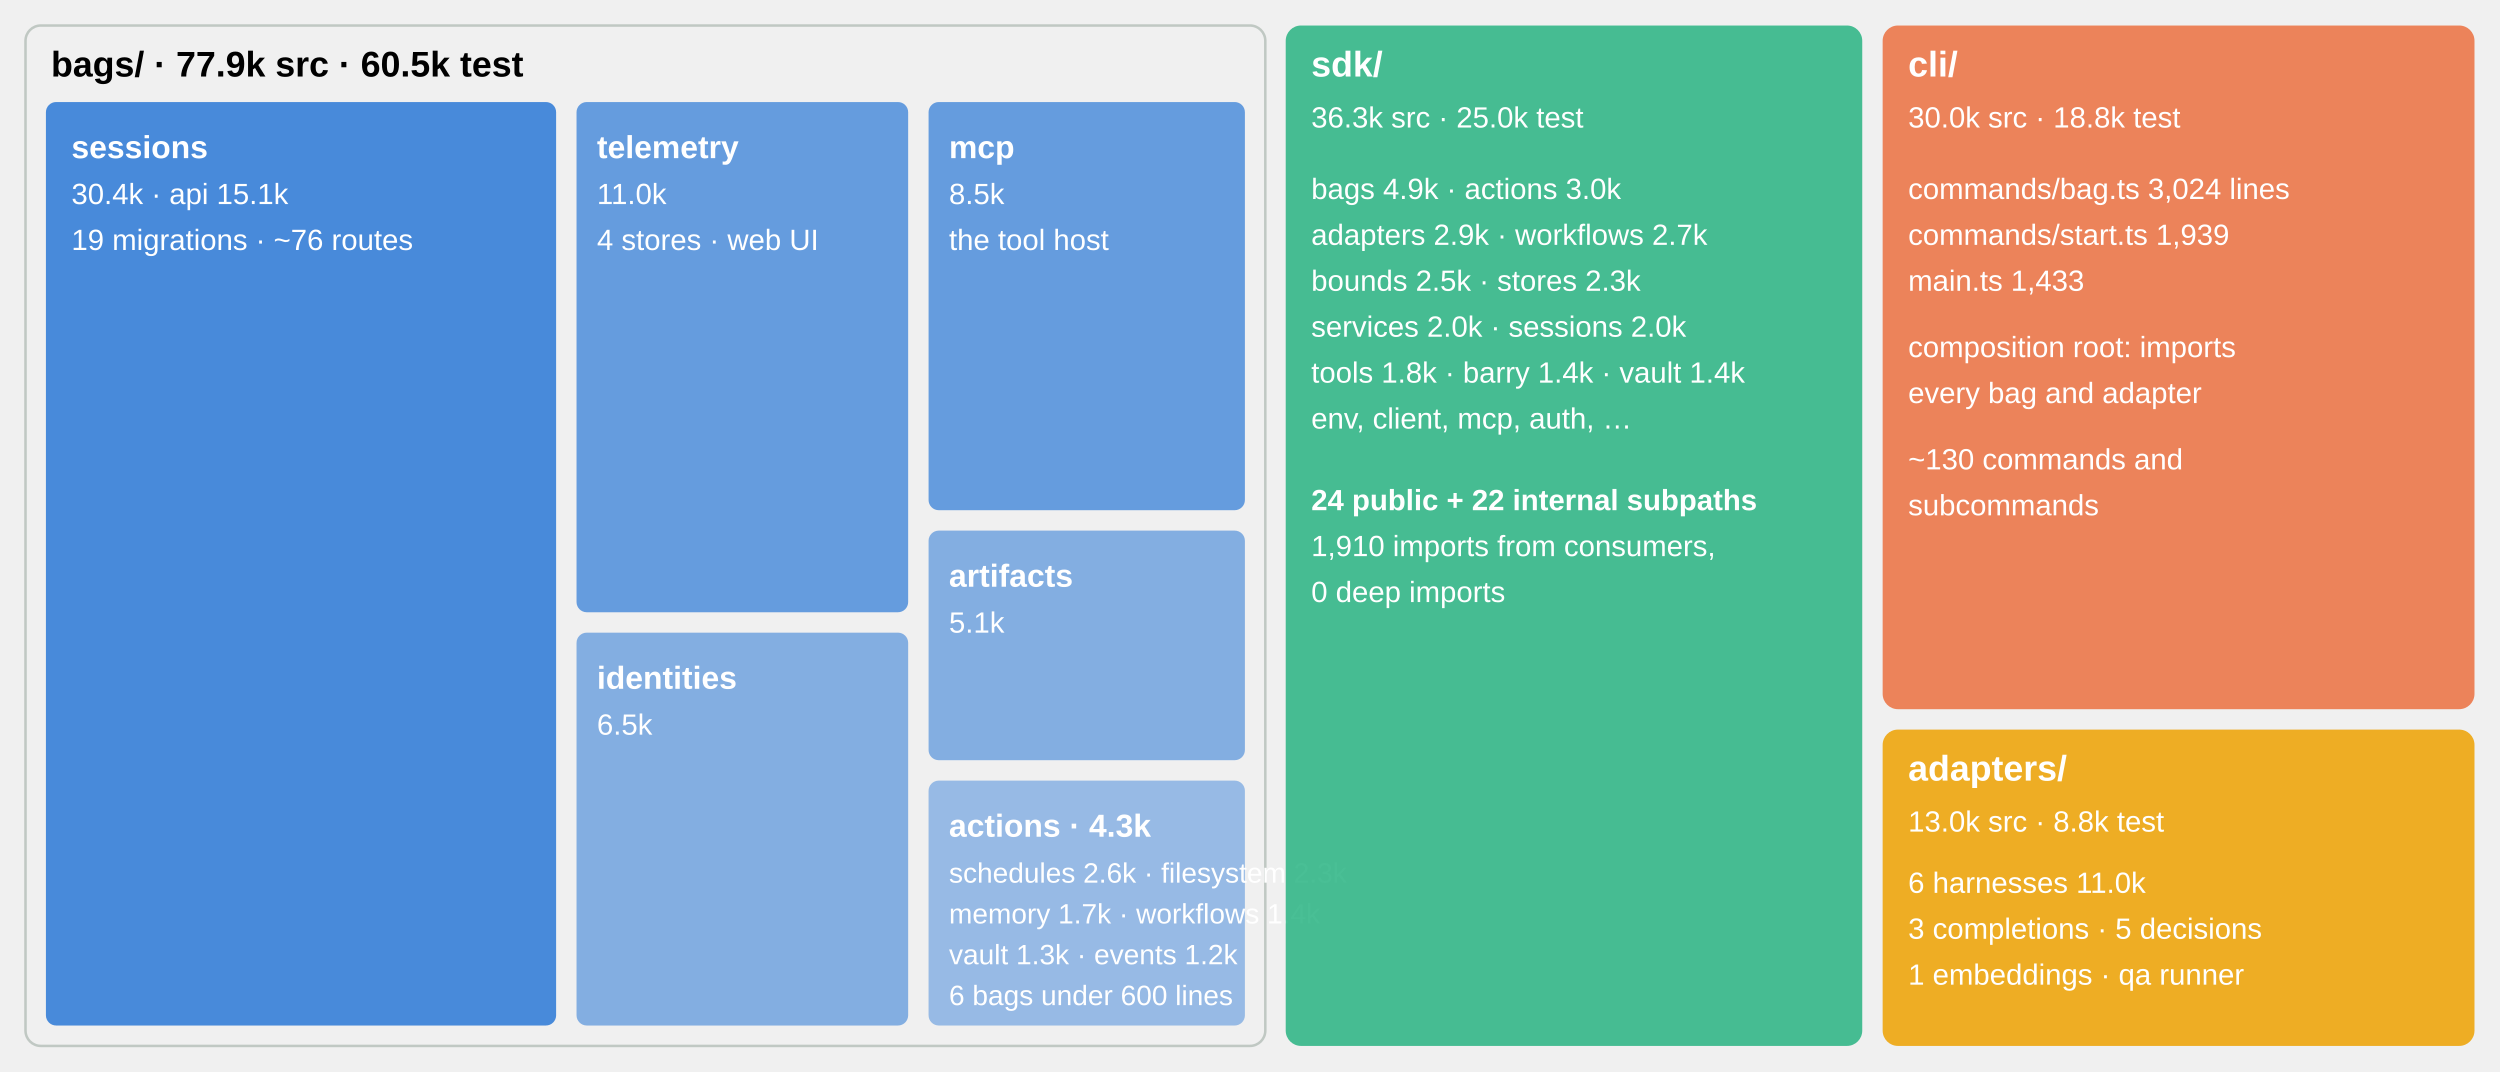
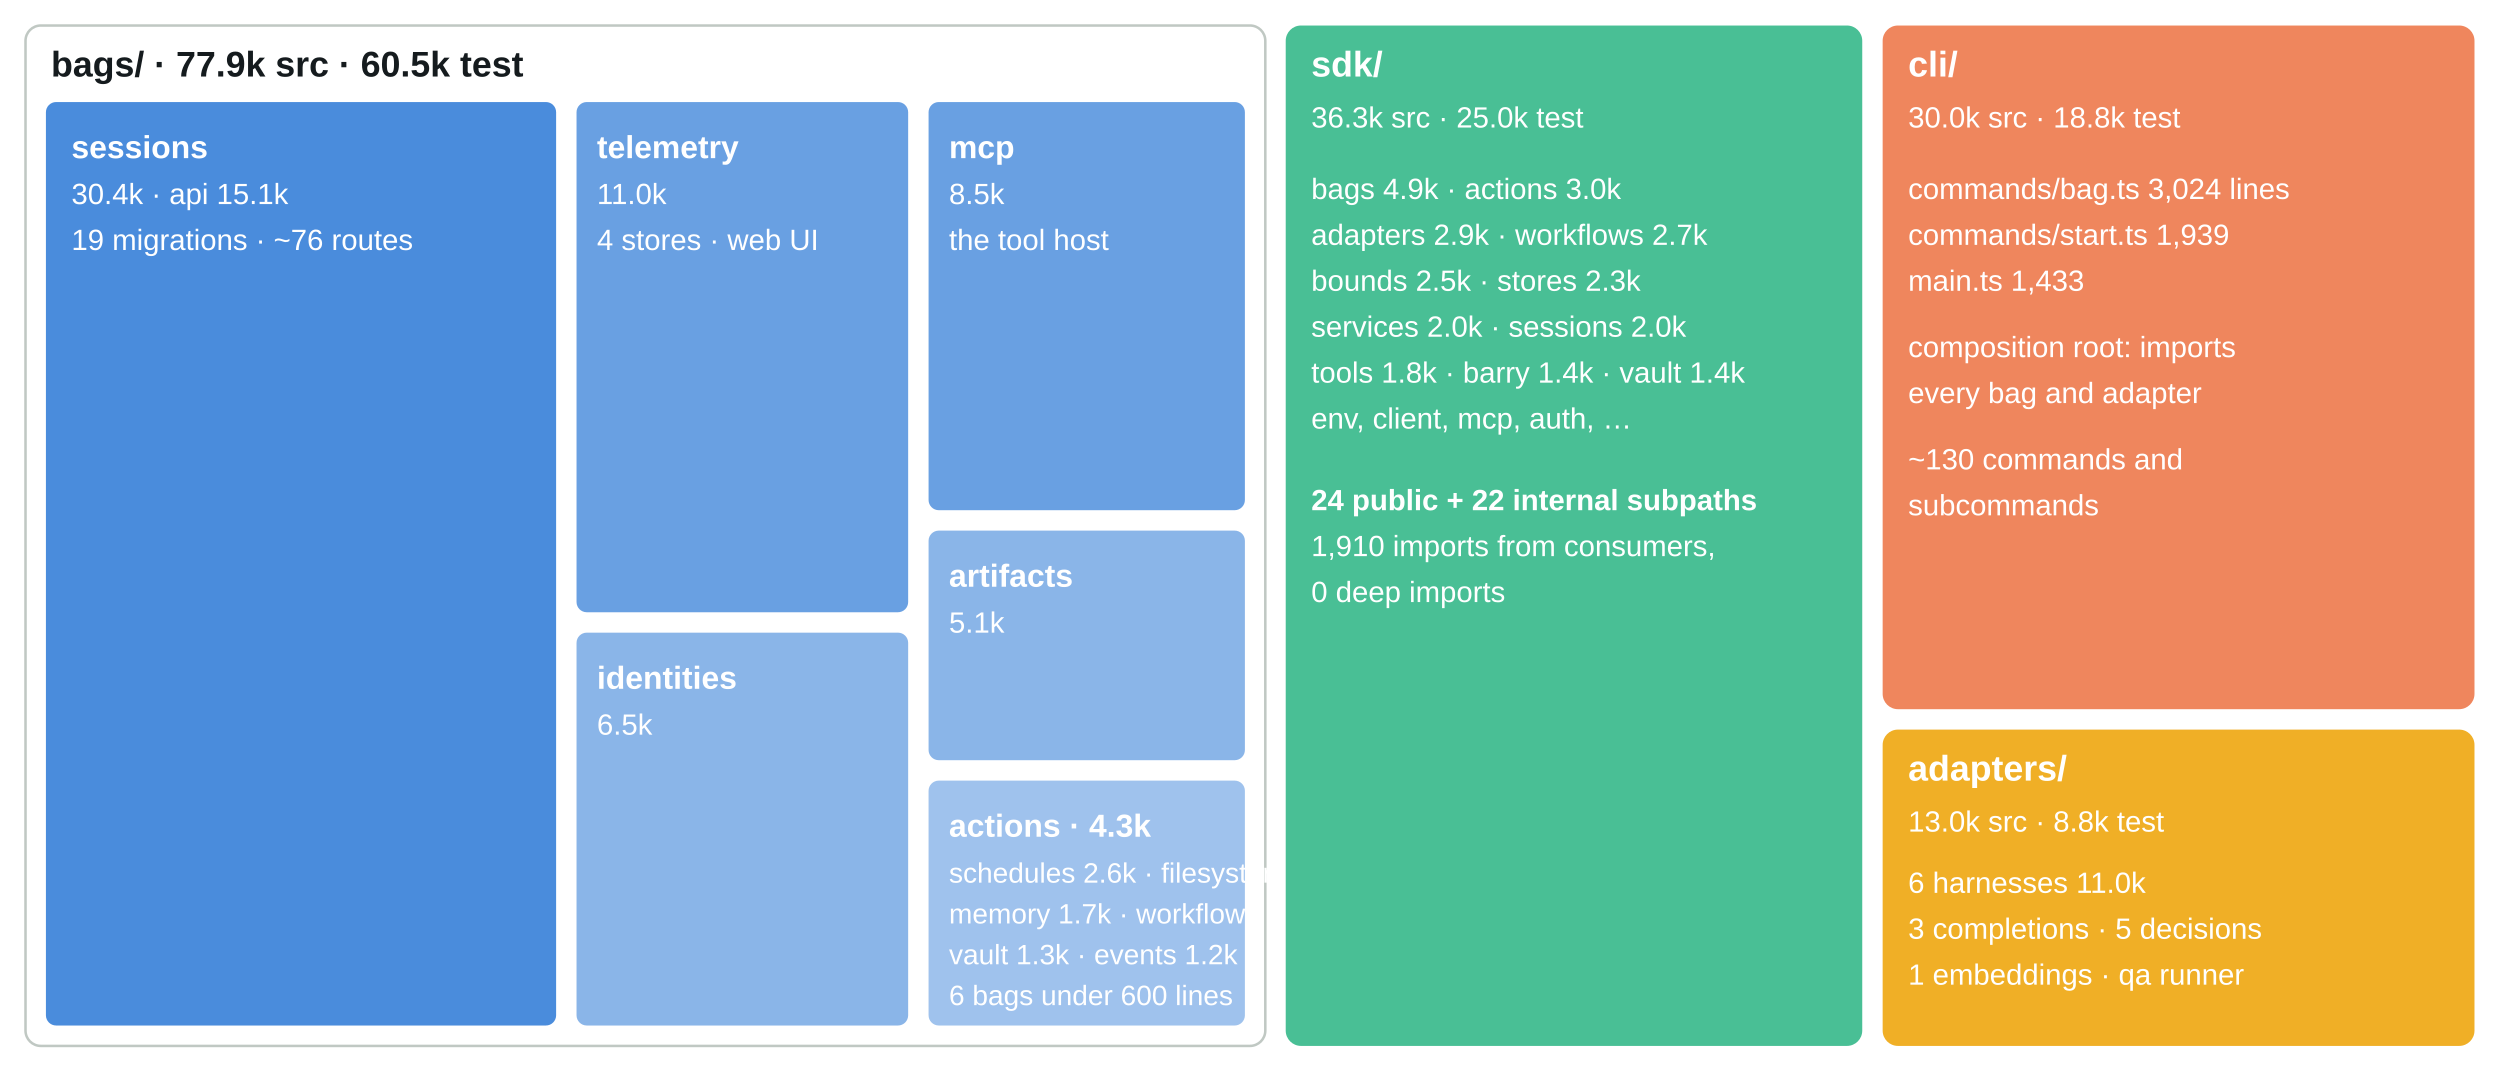
- <svg xmlns="http://www.w3.org/2000/svg" font-family="Helvetica Neue, Arial, system-ui, sans-serif" viewBox="0 0 980 420" role="img" aria-label="Treemap of source lines: bags 78k (sessions 30k, telemetry 11k, mcp 8.5k, identities 6.5k, artifacts 5k, actions 4k, others), sdk 36k, cli 30k, adapters 13k.">
+ <svg xmlns="http://www.w3.org/2000/svg" font-family="Helvetica Neue, Arial, system-ui, sans-serif" color="#151b1e" viewBox="0 0 980 420" role="img" aria-label="Treemap of source lines: bags 78k (sessions 30k, telemetry 11k, mcp 8.5k, identities 6.5k, artifacts 5k, actions 4k, others), sdk 36k, cli 30k, adapters 13k.">
+   <rect x="-5" y="-5" width="990.0" height="430.0" fill="#ffffff" />
  <g font-size="12.5" fill="currentColor">
    <rect x="10" y="10" width="486" height="400" rx="6" fill="none" stroke="#c0c8c3" />
    <text x="20" y="30" font-weight="700" font-size="14">bags/ · 77.9k src · 60.5k test</text>
    <rect x="18" y="40" width="200" height="362" rx="4" fill="#2a78d6" opacity=".85" />
    <text x="28" y="62" fill="#fff" font-weight="600">sessions</text>
    <text x="28" y="80" fill="#fff" class="mono" font-size="11.5">30.4k · api 15.1k</text>
    <text x="28" y="98" fill="#fff" font-size="11.5">19 migrations · ~76 routes</text>
    <rect x="226" y="40" width="130" height="200" rx="4" fill="#2a78d6" opacity=".7" />
    <text x="234" y="62" fill="#fff" font-weight="600">telemetry</text>
    <text x="234" y="80" fill="#fff" class="mono" font-size="11.5">11.0k</text>
    <text x="234" y="98" fill="#fff" font-size="11.5">4 stores · web UI</text>
    <rect x="364" y="40" width="124" height="160" rx="4" fill="#2a78d6" opacity=".7" />
    <text x="372" y="62" fill="#fff" font-weight="600">mcp</text>
    <text x="372" y="80" fill="#fff" class="mono" font-size="11.5">8.5k</text>
    <text x="372" y="98" fill="#fff" font-size="11.5">the tool host</text>
    <rect x="226" y="248" width="130" height="154" rx="4" fill="#2a78d6" opacity=".55" />
    <text x="234" y="270" fill="#fff" font-weight="600">identities</text>
    <text x="234" y="288" fill="#fff" class="mono" font-size="11.5">6.5k</text>
    <rect x="364" y="208" width="124" height="90" rx="4" fill="#2a78d6" opacity=".55" />
    <text x="372" y="230" fill="#fff" font-weight="600">artifacts</text>
    <text x="372" y="248" fill="#fff" class="mono" font-size="11.5">5.1k</text>
    <rect x="364" y="306" width="124" height="96" rx="4" fill="#2a78d6" opacity=".45" />
    <text x="372" y="328" fill="#fff" font-weight="600">actions · 4.3k</text>
    <text x="372" y="346" fill="#fff" font-size="11">schedules 2.6k · filesystem 2.3k</text>
    <text x="372" y="362" fill="#fff" font-size="11">memory 1.7k · workflows 1.4k</text>
    <text x="372" y="378" fill="#fff" font-size="11">vault 1.3k · events 1.2k</text>
    <text x="372" y="394" fill="#fff" font-size="11">6 bags under 600 lines</text>
    <rect x="504" y="10" width="226" height="400" rx="6" fill="#1baf7a" opacity=".8" />
    <text x="514" y="30" fill="#fff" font-weight="700" font-size="14">sdk/</text>
    <text x="514" y="50" fill="#fff" class="mono" font-size="11.5">36.3k src · 25.0k test</text>
    <g fill="#fff" font-size="11.5">
      <text x="514" y="78">bags 4.9k · actions 3.0k</text>
      <text x="514" y="96">adapters 2.9k · workflows 2.7k</text>
      <text x="514" y="114">bounds 2.5k · stores 2.3k</text>
      <text x="514" y="132">services 2.0k · sessions 2.0k</text>
      <text x="514" y="150">tools 1.8k · barry 1.4k · vault 1.4k</text>
      <text x="514" y="168">env, client, mcp, auth, …</text>
      <text x="514" y="200" font-weight="600">24 public + 22 internal subpaths</text>
      <text x="514" y="218">1,910 imports from consumers,</text>
      <text x="514" y="236">0 deep imports</text>
    </g>
    <rect x="738" y="10" width="232" height="268" rx="6" fill="#eb6834" opacity=".8" />
    <text x="748" y="30" fill="#fff" font-weight="700" font-size="14">cli/</text>
    <text x="748" y="50" fill="#fff" class="mono" font-size="11.5">30.0k src · 18.8k test</text>
    <g fill="#fff" font-size="11.5">
      <text x="748" y="78">commands/bag.ts 3,024 lines</text>
      <text x="748" y="96">commands/start.ts 1,939</text>
      <text x="748" y="114">main.ts 1,433</text>
      <text x="748" y="140">composition root: imports</text>
      <text x="748" y="158">every bag and adapter</text>
      <text x="748" y="184">~130 commands and</text>
      <text x="748" y="202">subcommands</text>
    </g>
    <rect x="738" y="286" width="232" height="124" rx="6" fill="#eda100" opacity=".85" />
    <text x="748" y="306" fill="#fff" font-weight="700" font-size="14">adapters/</text>
    <text x="748" y="326" fill="#fff" class="mono" font-size="11.5">13.0k src · 8.8k test</text>
    <g fill="#fff" font-size="11.5">
      <text x="748" y="350">6 harnesses 11.0k</text>
      <text x="748" y="368">3 completions · 5 decisions</text>
      <text x="748" y="386">1 embeddings · qa runner</text>
    </g>
  </g>
</svg>
